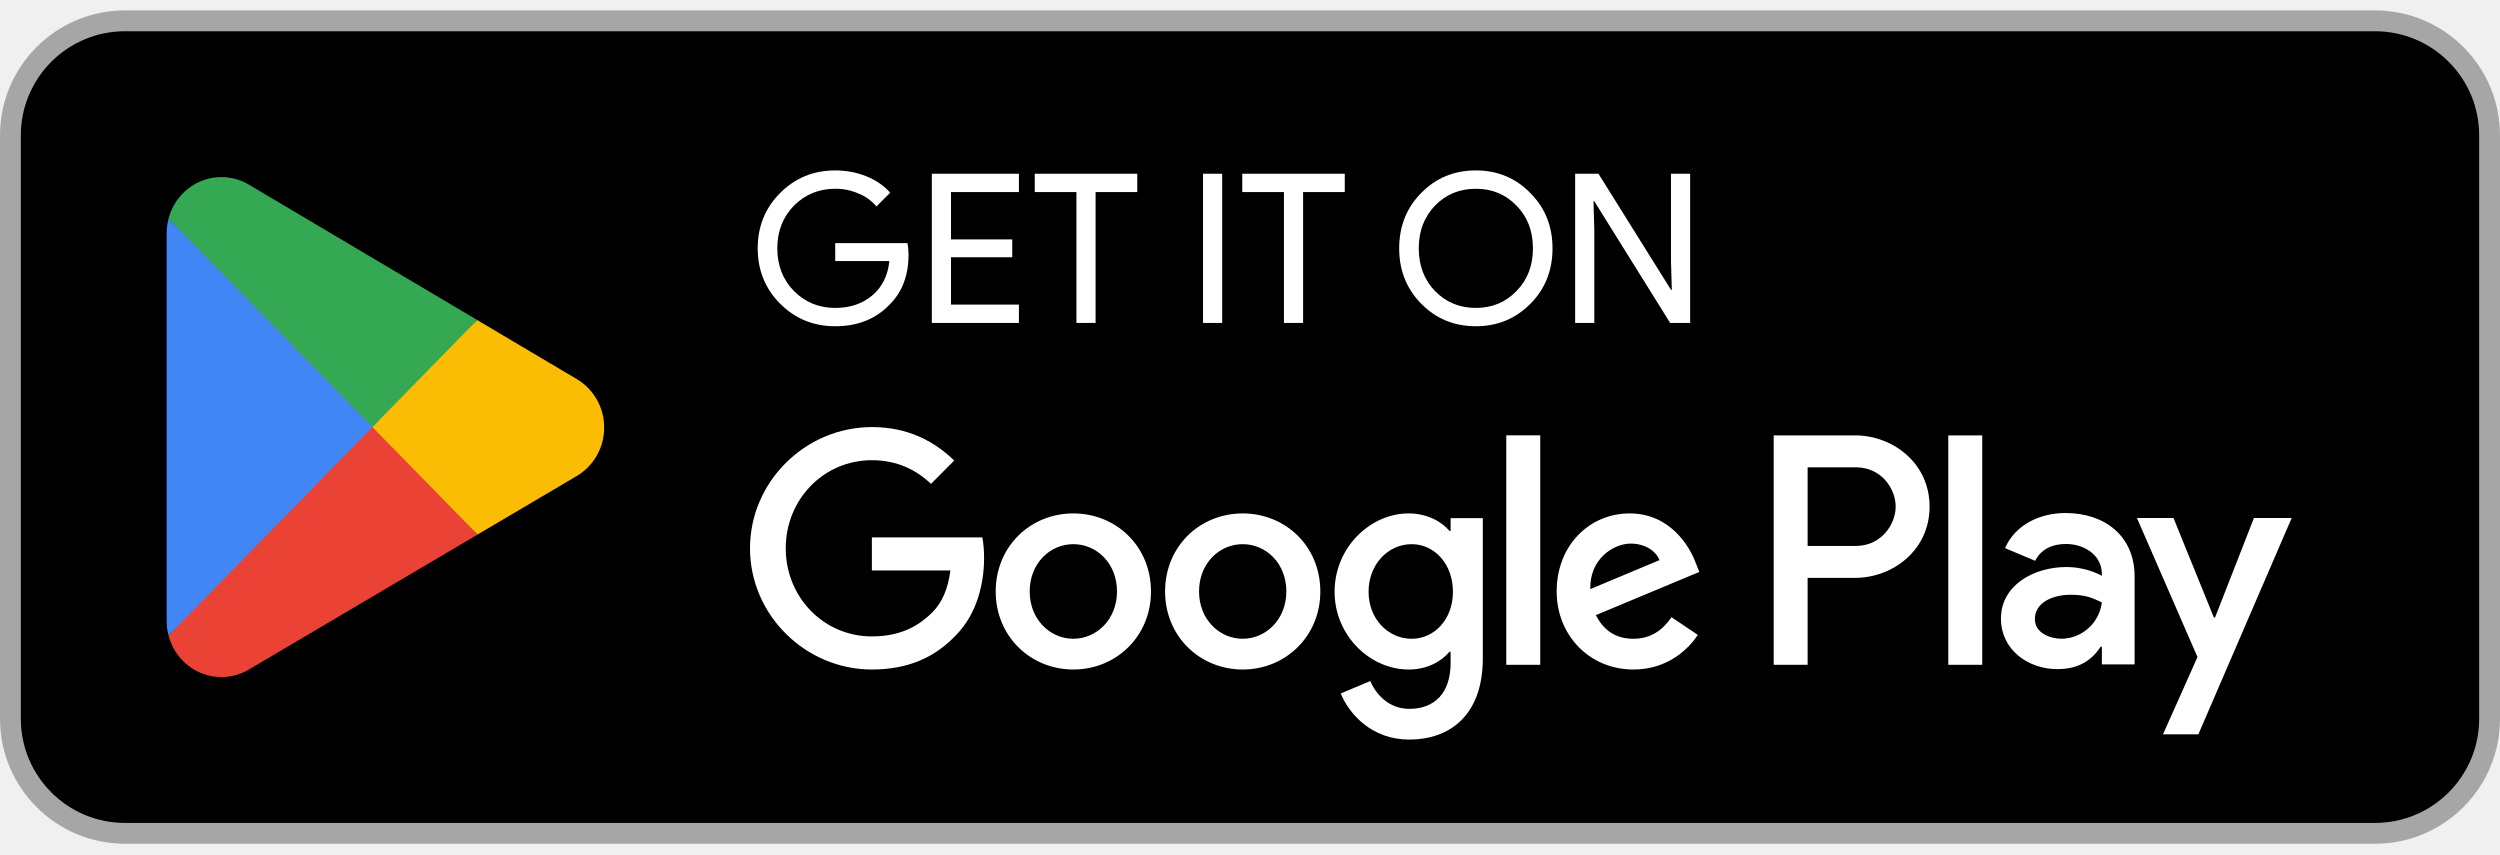
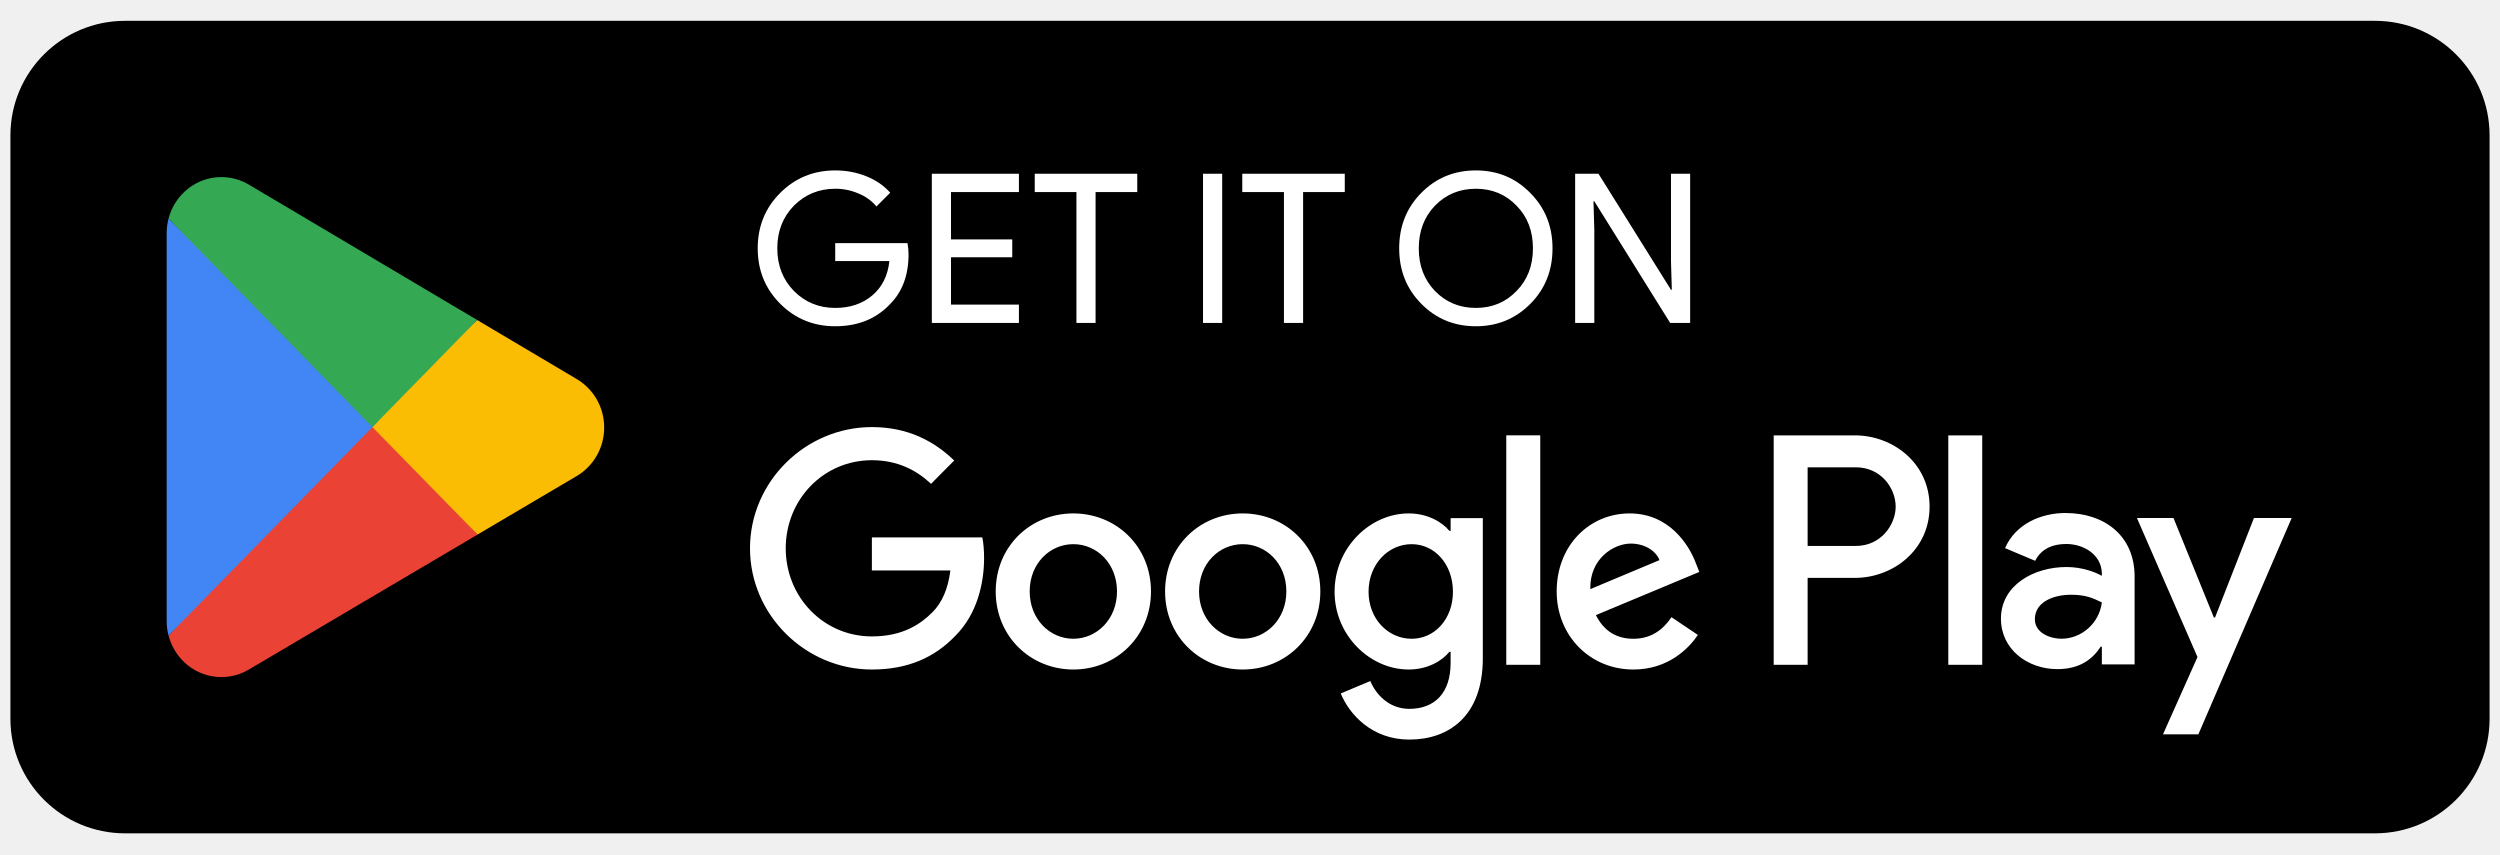
<svg xmlns="http://www.w3.org/2000/svg" fill="none" viewBox="0 0 120 41">
  <rect x=".5" y="1" width="119" height="39" rx="5.5" fill="#000" />
-   <rect x=".5" y="1" width="119" height="39" rx="5.5" stroke="#A6A6A6" />
  <path d="M17.805 19.962 8.09 30.506c0 .002 0 .005.002.006.298 1.145 1.32 1.988 2.534 1.988.485 0 .94-.134 1.331-.37l.031-.018 10.935-6.453-5.118-5.697Z" fill="#EA4335" />
  <path d="m27.633 18.166-.009-.006-4.721-2.799-5.319 4.84 5.338 5.457 4.696-2.77A2.696 2.696 0 0 0 29 20.522a2.69 2.69 0 0 0-1.367-2.356Z" fill="#FBBC04" />
  <path d="M8.09 10.493a2.69 2.69 0 0 0-.09.69v18.633c0 .24.031.47.09.69L18.14 20.23 8.09 10.492Z" fill="#4285F4" />
  <path d="m17.876 20.5 5.028-5.14-10.922-6.476a2.582 2.582 0 0 0-1.356-.384c-1.214 0-2.238.845-2.536 1.99l-.001.003L17.876 20.5Z" fill="#34A853" />
  <path d="M43.61 12.21c0 1-.297 1.797-.89 2.39-.667.707-1.543 1.06-2.63 1.06-1.04 0-1.92-.36-2.64-1.08-.72-.72-1.08-1.607-1.08-2.66 0-1.053.36-1.94 1.08-2.66.72-.72 1.6-1.08 2.64-1.08.527 0 1.023.093 1.49.28.467.187.85.45 1.15.79l-.66.66a2.169 2.169 0 0 0-.86-.62 2.738 2.738 0 0 0-1.12-.23c-.78 0-1.44.27-1.98.81-.533.547-.8 1.23-.8 2.05 0 .82.267 1.503.8 2.05.54.54 1.2.81 1.98.81.713 0 1.307-.2 1.78-.6.473-.4.747-.95.82-1.65h-2.6v-.86h3.47c.033.187.05.367.05.54Zm5.298-3.87v.88h-3.26v2.27h2.94v.86h-2.94v2.27h3.26v.88h-4.18V8.34h4.18Zm3.68.88v6.28h-.92V9.22h-2v-.88h4.92v.88h-2Zm6.077 6.28h-.92V8.34h.92v7.16Zm3.884-6.28v6.28h-.92V9.22h-2v-.88h4.92v.88h-2Zm11.972 2.7c0 1.06-.353 1.947-1.06 2.66-.713.72-1.587 1.08-2.62 1.08-1.04 0-1.913-.36-2.62-1.08-.707-.713-1.06-1.6-1.06-2.66s.353-1.947 1.06-2.66c.707-.72 1.58-1.08 2.62-1.08s1.913.363 2.62 1.09c.707.713 1.06 1.597 1.06 2.65Zm-6.42 0c0 .827.26 1.51.78 2.05.527.54 1.18.81 1.96.81s1.43-.27 1.95-.81c.527-.533.79-1.217.79-2.05 0-.833-.263-1.517-.79-2.05-.52-.54-1.17-.81-1.95-.81s-1.433.27-1.96.81c-.52.54-.78 1.223-.78 2.05Zm8.426 3.58h-.92V8.34h1.12l3.48 5.57h.04l-.04-1.38V8.34h.92v7.16h-.96l-3.64-5.84h-.04l.04 1.38v4.46Z" fill="#fff" />
  <path d="M93.518 31.91h1.629V20.898h-1.629V31.91Zm14.671-7.045-1.867 4.774h-.056l-1.938-4.774h-1.755l2.906 6.672-1.656 3.712h1.698L110 24.865h-1.811Zm-9.237 5.794c-.534 0-1.278-.269-1.278-.936 0-.849.926-1.175 1.726-1.175.716 0 1.054.156 1.489.369-.127 1.02-.997 1.742-1.937 1.742Zm.196-6.035c-1.179 0-2.401.524-2.906 1.686l1.446.609c.309-.609.884-.808 1.488-.808.843 0 1.699.51 1.713 1.417v.113c-.295-.17-.926-.424-1.699-.424-1.558 0-3.145.864-3.145 2.478 0 1.474 1.278 2.423 2.71 2.423 1.095 0 1.699-.496 2.078-1.077h.056v.85h1.572V27.67c0-1.954-1.446-3.045-3.313-3.045Zm-10.066 1.581h-2.316v-3.774h2.316c1.218 0 1.91 1.017 1.91 1.887 0 .853-.692 1.887-1.91 1.887Zm-.042-5.307h-3.903V31.91h1.629v-4.172h2.274c1.805 0 3.58-1.32 3.58-3.42 0-2.101-1.775-3.42-3.58-3.42Zm-21.282 9.763c-1.125 0-2.067-.95-2.067-2.256 0-1.32.942-2.285 2.067-2.285 1.112 0 1.983.965 1.983 2.285 0 1.305-.871 2.256-1.983 2.256Zm1.87-5.18h-.056c-.366-.44-1.068-.837-1.954-.837-1.857 0-3.558 1.646-3.558 3.76 0 2.1 1.701 3.733 3.558 3.733.886 0 1.588-.397 1.954-.852h.057v.54c0 1.433-.76 2.2-1.983 2.2-.999 0-1.618-.724-1.87-1.335l-1.421.596c.408.994 1.49 2.214 3.29 2.214 1.913 0 3.53-1.135 3.53-3.902V24.87H69.63v.61Zm2.673 6.429h1.631V20.897h-1.631V31.91Zm4.035-3.633c-.042-1.447 1.111-2.185 1.94-2.185.648 0 1.197.326 1.379.794l-3.319 1.391Zm5.063-1.249c-.31-.837-1.252-2.384-3.178-2.384-1.913 0-3.501 1.518-3.501 3.747 0 2.1 1.574 3.746 3.683 3.746 1.702 0 2.687-1.05 3.095-1.66l-1.266-.852c-.422.624-.999 1.036-1.829 1.036s-1.42-.384-1.8-1.135l4.964-2.073-.168-.425ZM41.85 25.794v1.589h3.768c-.112.894-.407 1.547-.857 2-.549.554-1.407 1.165-2.91 1.165-2.322 0-4.136-1.888-4.136-4.23 0-2.341 1.814-4.228 4.135-4.228 1.252 0 2.166.497 2.84 1.135l1.112-1.121c-.943-.908-2.194-1.604-3.952-1.604-3.178 0-5.85 2.612-5.85 5.819s2.672 5.818 5.85 5.818c1.715 0 3.009-.568 4.021-1.632 1.042-1.05 1.365-2.526 1.365-3.718 0-.37-.028-.71-.085-.993h-5.3Zm9.67 4.867c-1.124 0-2.095-.937-2.095-2.27 0-1.349.97-2.271 2.096-2.271 1.124 0 2.095.922 2.095 2.27 0 1.334-.97 2.27-2.095 2.27Zm0-6.017c-2.053 0-3.726 1.575-3.726 3.747 0 2.157 1.673 3.746 3.727 3.746 2.053 0 3.726-1.59 3.726-3.746 0-2.172-1.673-3.747-3.726-3.747Zm8.13 6.017c-1.125 0-2.096-.937-2.096-2.27 0-1.349.97-2.271 2.096-2.271 1.125 0 2.095.922 2.095 2.27 0 1.334-.97 2.27-2.095 2.27Zm0-6.017c-2.053 0-3.726 1.575-3.726 3.747 0 2.157 1.673 3.746 3.726 3.746s3.726-1.59 3.726-3.746c0-2.172-1.673-3.747-3.726-3.747Z" fill="#fff" />
</svg>
